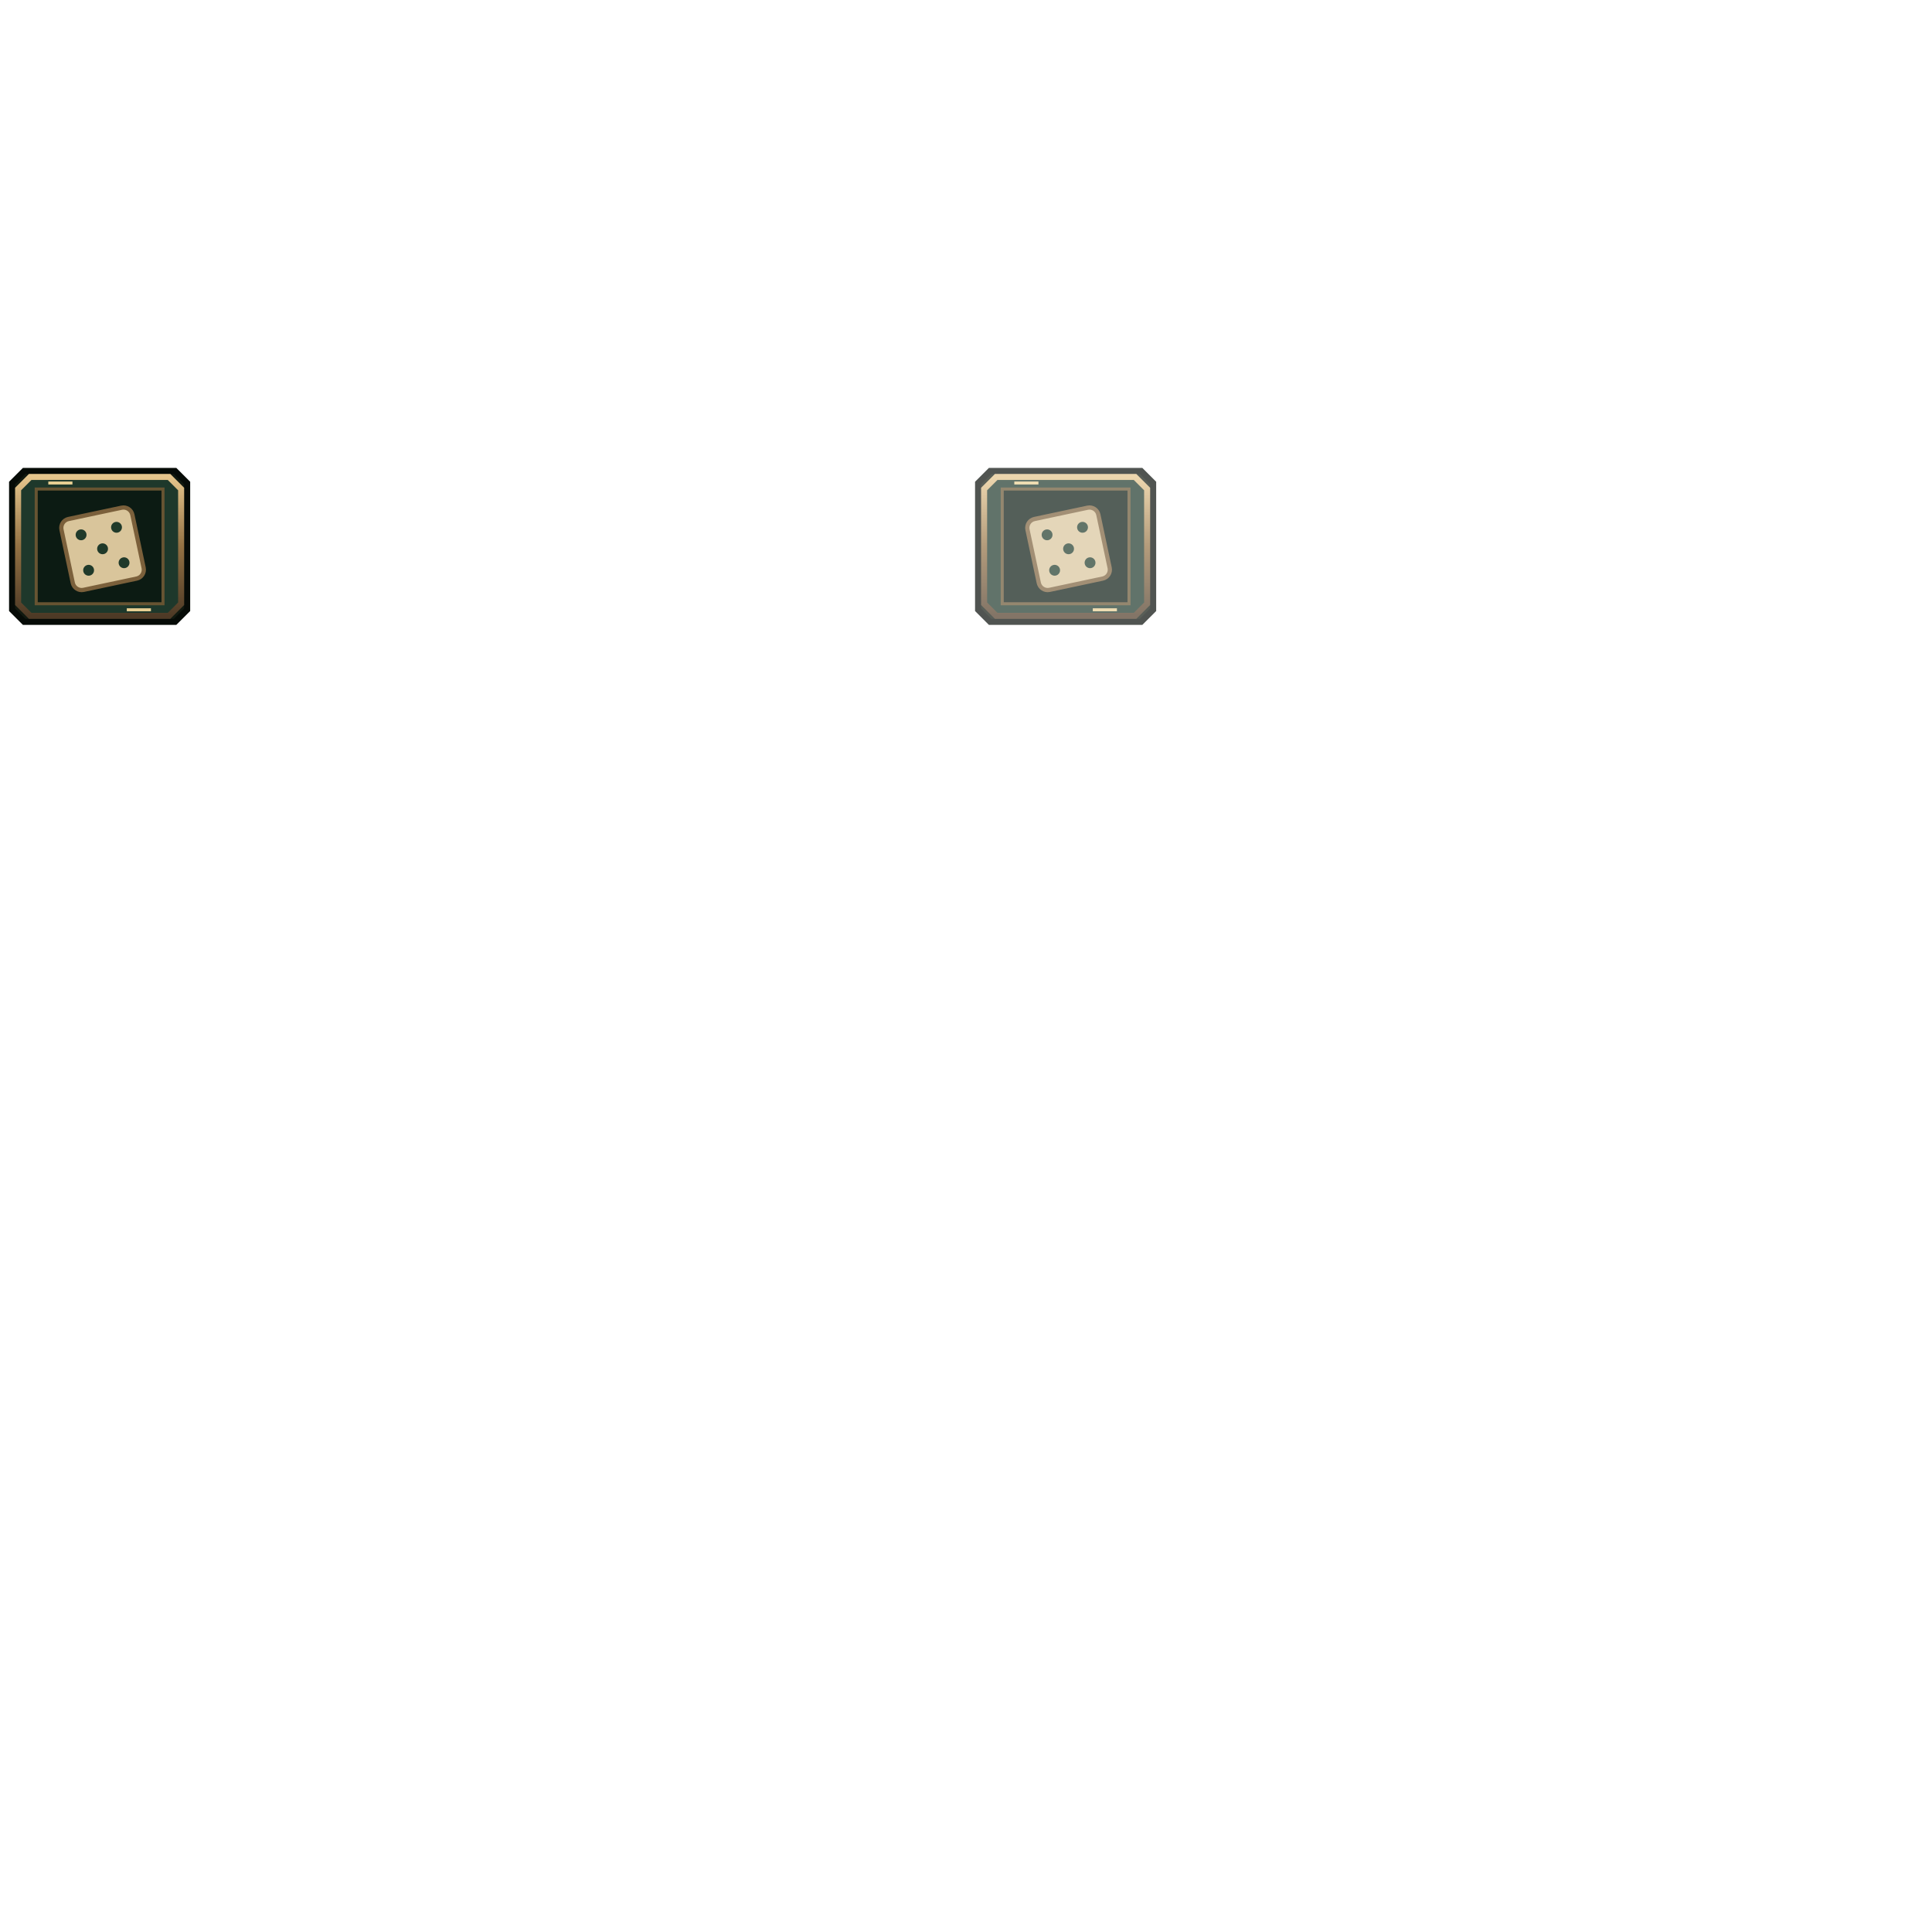
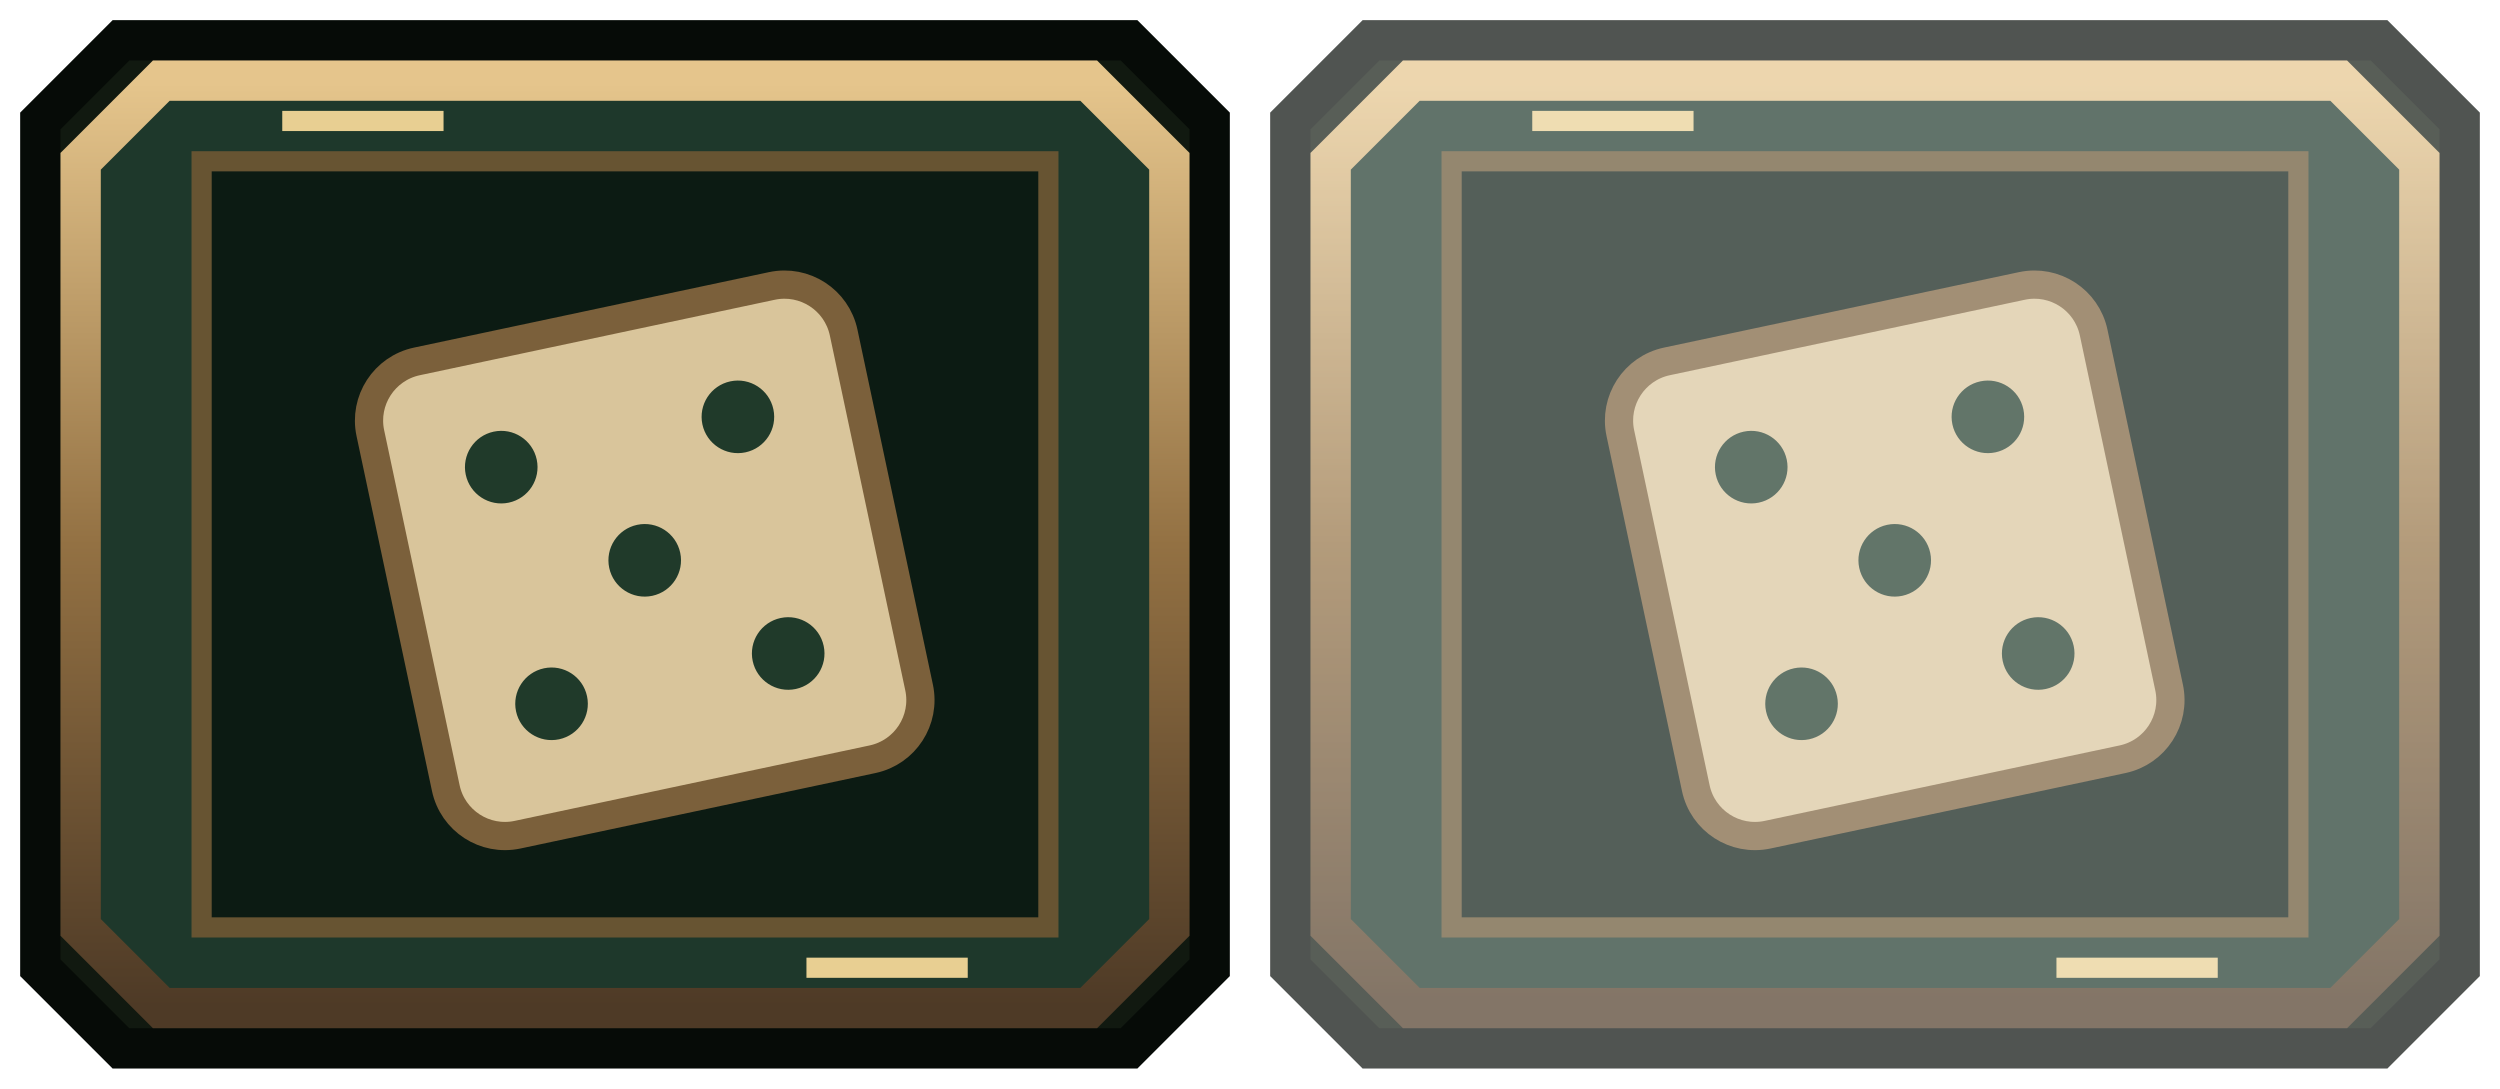
- <svg xmlns="http://www.w3.org/2000/svg" width="1280" height="1280" viewBox="0 0 320 320">
+ <svg xmlns="http://www.w3.org/2000/svg" width="248" height="108" viewBox="0 0 62 27">
  <defs>
    <linearGradient id="brass" x2="0" y2="1">
      <stop stop-color="#e5c58c" />
      <stop offset=".5" stop-color="#937143" />
      <stop offset="1" stop-color="#4e3a26" />
    </linearGradient>
  </defs>
-   <g transform="translate(0 0)" opacity="1">
+   <g transform="translate(-1 -77)" opacity="1">
    <path d="M4 78H29L31 80V101L29 103H4L2 101V80Z" fill="#111910" stroke="#060b07" stroke-width="1" />
    <path d="M5 79H28L30 81V100L28 102H5L3 100V81Z" fill="#1e382b" stroke="url(#brass)" stroke-width="1" />
    <path d="M6 81H27V100H6Z" fill="#0c1b13" stroke="#675432" stroke-width=".5" />
    <g transform="rotate(-12 16.5 91)">
      <rect x="11" y="85" width="12" height="12" rx="1.5" fill="#d9c59b" stroke="#7b603b" stroke-width=".7" />
      <g fill="#203a2a">
        <circle cx="14" cy="88" r=".9" />
        <circle cx="20" cy="88" r=".9" />
        <circle cx="17" cy="91" r=".9" />
        <circle cx="14" cy="94" r=".9" />
        <circle cx="20" cy="94" r=".9" />
      </g>
    </g>
    <path d="M8 80h4 M21 101h4" stroke="#e8cf92" stroke-width=".5" />
  </g>
-   <g transform="translate(160 0)" opacity="0.7">
+   <g transform="translate(30 -77)" opacity="0.7">
    <path d="M4 78H29L31 80V101L29 103H4L2 101V80Z" fill="#111910" stroke="#060b07" stroke-width="1" />
    <path d="M5 79H28L30 81V100L28 102H5L3 100V81Z" fill="#1e382b" stroke="url(#brass)" stroke-width="1" />
    <path d="M6 81H27V100H6Z" fill="#0c1b13" stroke="#675432" stroke-width=".5" />
    <g transform="rotate(-12 16.5 91)">
      <rect x="11" y="85" width="12" height="12" rx="1.5" fill="#d9c59b" stroke="#7b603b" stroke-width=".7" />
      <g fill="#203a2a">
        <circle cx="14" cy="88" r=".9" />
        <circle cx="20" cy="88" r=".9" />
        <circle cx="17" cy="91" r=".9" />
        <circle cx="14" cy="94" r=".9" />
        <circle cx="20" cy="94" r=".9" />
      </g>
    </g>
    <path d="M8 80h4 M21 101h4" stroke="#e8cf92" stroke-width=".5" />
  </g>
</svg>
